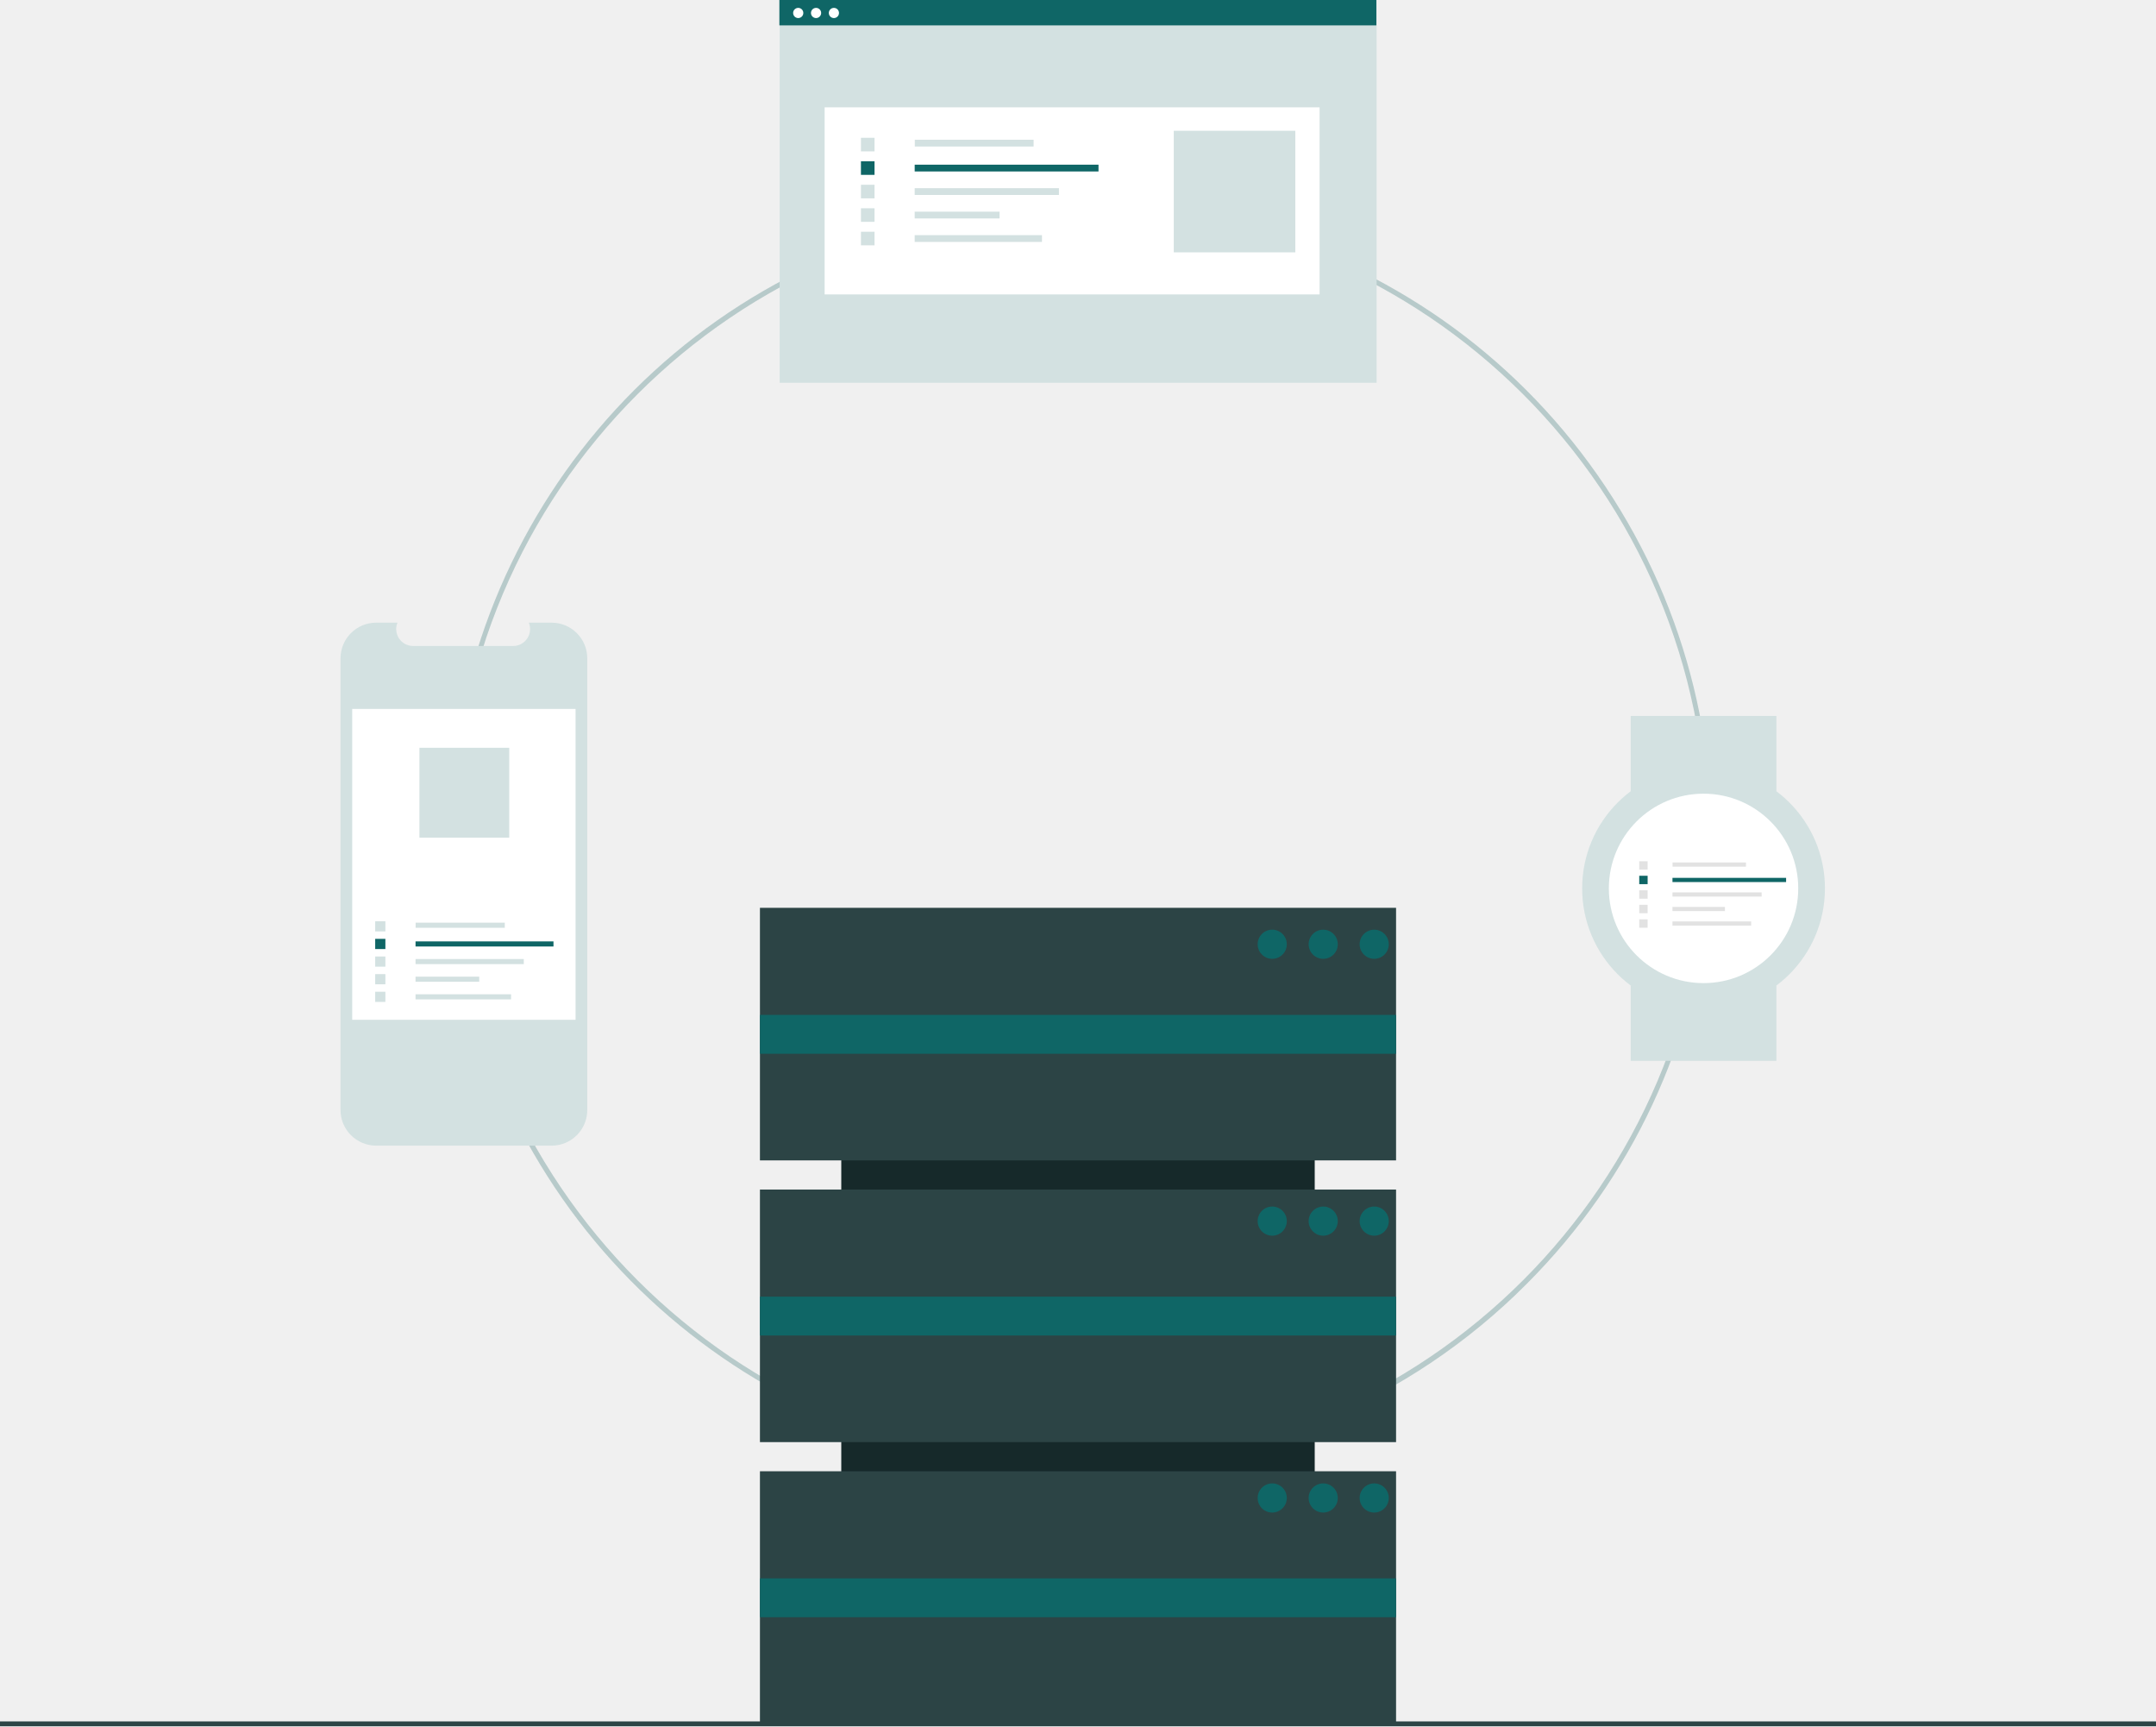
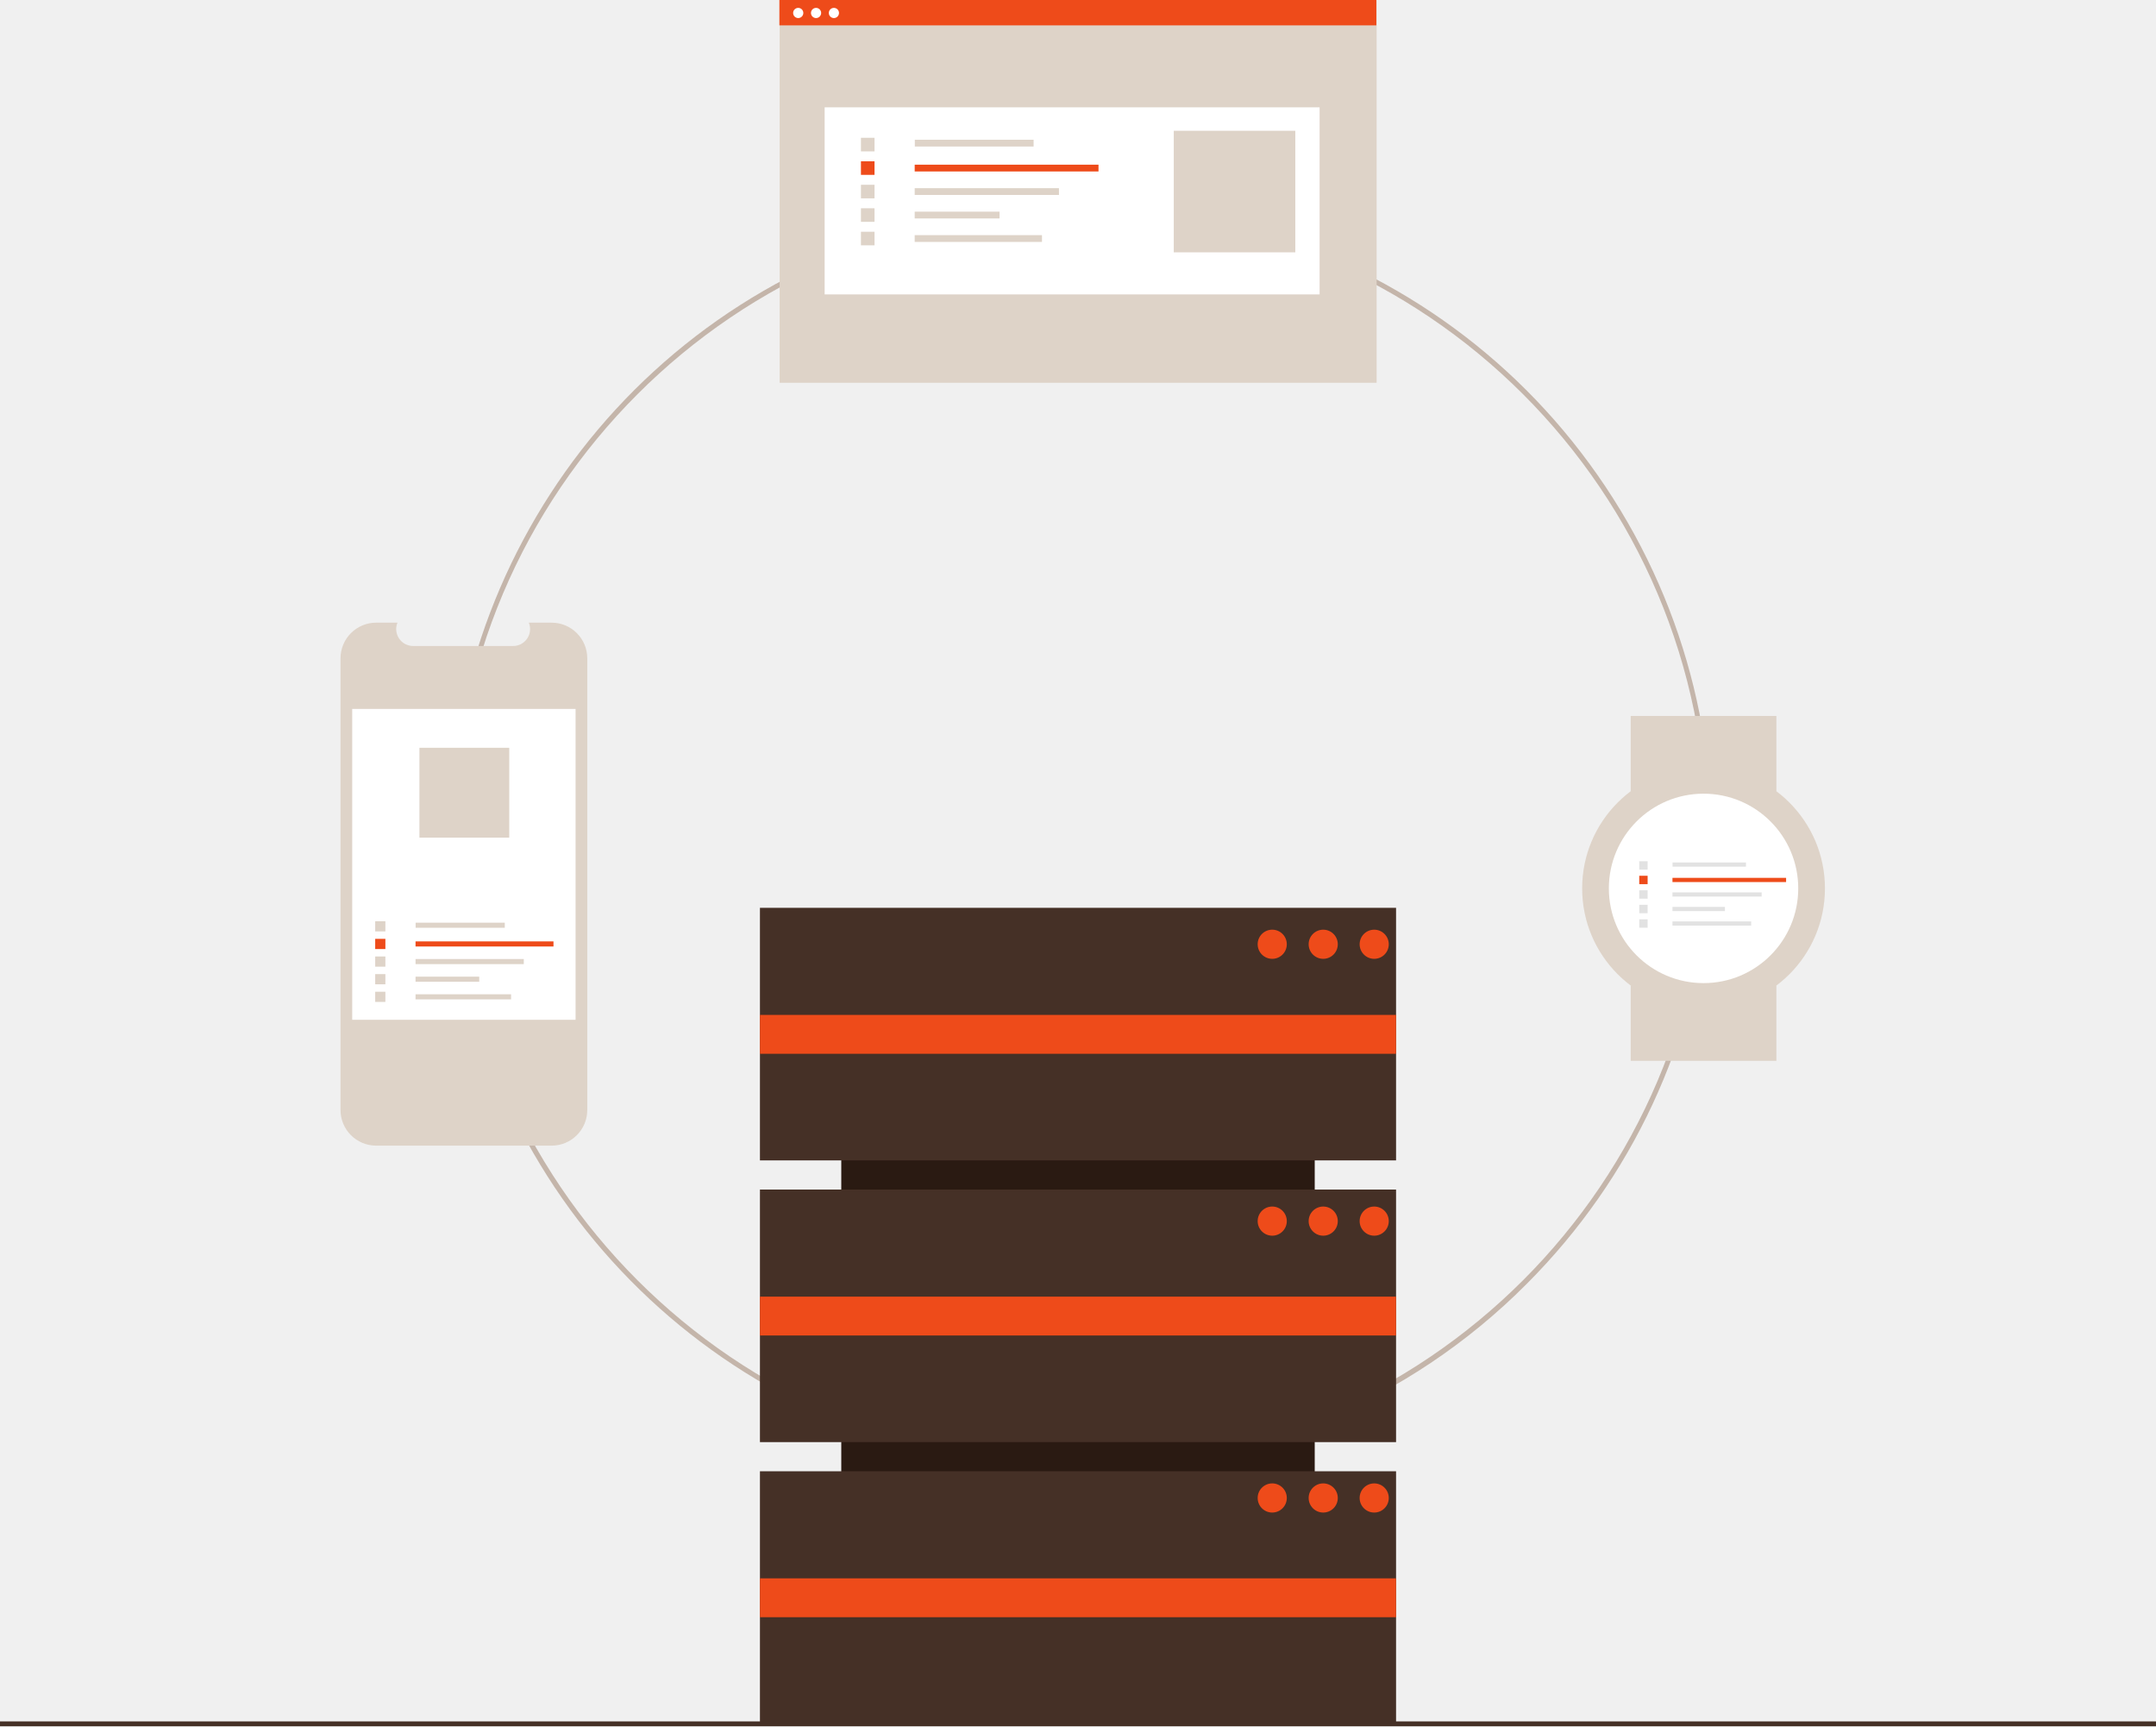
<svg xmlns="http://www.w3.org/2000/svg" id="b5d1da7b-a9c6-4711-8d73-fa7937ec989e" data-name="Layer 1" width="888" height="710.807" viewBox="0 0 888 710.807">
-   <path d="M600.936,699.404a260.064,260.064,0,1,1,183.894-76.171A258.365,258.365,0,0,1,600.936,699.404Zm0-518.129c-142.297,0-258.064,115.768-258.064,258.065s115.768,258.064,258.064,258.064S859,581.637,859,439.34,743.232,181.275,600.936,181.275Z" transform="translate(-156 -94.59648)" fill="#B7CACA" />
-   <rect x="469" y="509.904" width="262" height="195" transform="translate(1051.404 -87.19257) rotate(90)" fill="#16292A" />
-   <rect x="313" y="373.807" width="262" height="104" fill="#2C4445" />
-   <rect x="313" y="489.807" width="262" height="104" fill="#2C4445" />
-   <rect x="313" y="605.807" width="262" height="104" fill="#2C4445" />
-   <rect x="313" y="417.904" width="262" height="16" fill="#0F6666" />
-   <rect x="313" y="533.904" width="262" height="16" fill="#0F6666" />
-   <rect x="313" y="649.904" width="262" height="16" fill="#0F6666" />
-   <circle cx="524" cy="388.807" r="6" fill="#0F6666" />
-   <circle cx="545" cy="388.807" r="6" fill="#0F6666" />
-   <circle cx="566" cy="388.807" r="6" fill="#0F6666" />
-   <circle cx="524" cy="502.807" r="6" fill="#0F6666" />
-   <circle cx="545" cy="502.807" r="6" fill="#0F6666" />
-   <circle cx="566" cy="502.807" r="6" fill="#0F6666" />
-   <circle cx="524" cy="616.807" r="6" fill="#0F6666" />
-   <circle cx="545" cy="616.807" r="6" fill="#0F6666" />
-   <circle cx="566" cy="616.807" r="6" fill="#0F6666" />
-   <rect y="708.807" width="888" height="2" fill="#2C4445" />
-   <path d="M397.879,365.661v185.992a14.675,14.675,0,0,1-14.672,14.672H310.928a14.677,14.677,0,0,1-14.678-14.672V365.661a14.677,14.677,0,0,1,14.678-14.672h8.768a6.978,6.978,0,0,0,6.455,9.606h41.208a6.978,6.978,0,0,0,6.455-9.606h9.392A14.675,14.675,0,0,1,397.879,365.661Z" transform="translate(-156 -94.59648)" fill="#D3E1E1" />
+   <path d="M600.936,699.404a260.064,260.064,0,1,1,183.894-76.171A258.365,258.365,0,0,1,600.936,699.404Zm0-518.129c-142.297,0-258.064,115.768-258.064,258.065s115.768,258.064,258.064,258.064S859,581.637,859,439.34,743.232,181.275,600.936,181.275Z" transform="translate(-156 -94.59648)" fill="#C4B5AA" />
+   <rect x="469" y="509.904" width="262" height="195" transform="translate(1051.404 -87.19257) rotate(90)" fill="#2A1A12" />
+   <rect x="313" y="373.807" width="262" height="104" fill="#453026" />
+   <rect x="313" y="489.807" width="262" height="104" fill="#453026" />
+   <rect x="313" y="605.807" width="262" height="104" fill="#453026" />
+   <rect x="313" y="417.904" width="262" height="16" fill="#EE4B1A" />
+   <rect x="313" y="533.904" width="262" height="16" fill="#EE4B1A" />
+   <rect x="313" y="649.904" width="262" height="16" fill="#EE4B1A" />
+   <circle cx="524" cy="388.807" r="6" fill="#EE4B1A" />
+   <circle cx="545" cy="388.807" r="6" fill="#EE4B1A" />
+   <circle cx="566" cy="388.807" r="6" fill="#EE4B1A" />
+   <circle cx="524" cy="502.807" r="6" fill="#EE4B1A" />
+   <circle cx="545" cy="502.807" r="6" fill="#EE4B1A" />
+   <circle cx="566" cy="502.807" r="6" fill="#EE4B1A" />
+   <circle cx="524" cy="616.807" r="6" fill="#EE4B1A" />
+   <circle cx="545" cy="616.807" r="6" fill="#EE4B1A" />
+   <circle cx="566" cy="616.807" r="6" fill="#EE4B1A" />
+   <rect y="708.807" width="888" height="2" fill="#453026" />
+   <path d="M397.879,365.661v185.992a14.675,14.675,0,0,1-14.672,14.672H310.928a14.677,14.677,0,0,1-14.678-14.672V365.661a14.677,14.677,0,0,1,14.678-14.672h8.768a6.978,6.978,0,0,0,6.455,9.606h41.208a6.978,6.978,0,0,0,6.455-9.606h9.392A14.675,14.675,0,0,1,397.879,365.661Z" transform="translate(-156 -94.59648)" fill="#DED3C8" />
  <rect x="145.064" y="291.91" width="92" height="128" fill="#FFFFFF" />
-   <rect x="171.186" y="379.927" width="36.72" height="2.098" fill="#D3E1E1" />
-   <rect x="171.149" y="387.632" width="56.817" height="2.098" fill="#0F6666" />
-   <rect x="171.149" y="394.89" width="44.588" height="2.098" fill="#D3E1E1" />
-   <rect x="171.149" y="402.149" width="26.228" height="2.098" fill="#D3E1E1" />
-   <rect x="171.149" y="409.407" width="39.343" height="2.098" fill="#D3E1E1" />
-   <rect x="154.533" y="379.324" width="4.197" height="4.197" fill="#D3E1E1" />
-   <rect x="154.533" y="386.582" width="4.197" height="4.197" fill="#0F6666" />
-   <rect x="154.533" y="393.841" width="4.197" height="4.197" fill="#D3E1E1" />
-   <rect x="154.533" y="401.1" width="4.197" height="4.197" fill="#D3E1E1" />
-   <rect x="154.533" y="408.358" width="4.197" height="4.197" fill="#D3E1E1" />
-   <rect x="172.751" y="307.91" width="36.998" height="36.998" fill="#D3E1E1" />
-   <rect x="321.111" y="0.139" width="245.884" height="157.475" fill="#D3E1E1" />
+   <rect x="171.186" y="379.927" width="36.72" height="2.098" fill="#DED3C8" />
+   <rect x="171.149" y="387.632" width="56.817" height="2.098" fill="#EE4B1A" />
+   <rect x="171.149" y="394.89" width="44.588" height="2.098" fill="#DED3C8" />
+   <rect x="171.149" y="402.149" width="26.228" height="2.098" fill="#DED3C8" />
+   <rect x="171.149" y="409.407" width="39.343" height="2.098" fill="#DED3C8" />
+   <rect x="154.533" y="379.324" width="4.197" height="4.197" fill="#DED3C8" />
+   <rect x="154.533" y="386.582" width="4.197" height="4.197" fill="#EE4B1A" />
+   <rect x="154.533" y="393.841" width="4.197" height="4.197" fill="#DED3C8" />
+   <rect x="154.533" y="401.1" width="4.197" height="4.197" fill="#DED3C8" />
+   <rect x="154.533" y="408.358" width="4.197" height="4.197" fill="#DED3C8" />
+   <rect x="172.751" y="307.91" width="36.998" height="36.998" fill="#DED3C8" />
+   <rect x="321.111" y="0.139" width="245.884" height="157.475" fill="#DED3C8" />
  <rect x="339.647" y="44.195" width="203.861" height="77.035" fill="#FFFFFF" />
-   <rect x="376.789" y="57.542" width="48.927" height="2.796" fill="#D3E1E1" />
-   <rect x="376.74" y="67.807" width="75.705" height="2.796" fill="#0F6666" />
-   <rect x="376.74" y="77.479" width="59.411" height="2.796" fill="#D3E1E1" />
-   <rect x="376.74" y="87.151" width="34.948" height="2.796" fill="#D3E1E1" />
-   <rect x="376.74" y="96.822" width="52.422" height="2.796" fill="#D3E1E1" />
-   <rect x="354.601" y="56.738" width="5.592" height="5.592" fill="#D3E1E1" />
-   <rect x="354.601" y="66.409" width="5.592" height="5.592" fill="#0F6666" />
-   <rect x="354.601" y="76.081" width="5.592" height="5.592" fill="#D3E1E1" />
-   <rect x="354.601" y="85.753" width="5.592" height="5.592" fill="#D3E1E1" />
-   <rect x="354.601" y="95.424" width="5.592" height="5.592" fill="#D3E1E1" />
-   <rect x="483.445" y="53.847" width="50.059" height="50.059" fill="#D3E1E1" />
-   <rect x="321.006" width="245.884" height="10.446" fill="#0F6666" />
+   <rect x="376.789" y="57.542" width="48.927" height="2.796" fill="#DED3C8" />
+   <rect x="376.74" y="67.807" width="75.705" height="2.796" fill="#EE4B1A" />
+   <rect x="376.74" y="77.479" width="59.411" height="2.796" fill="#DED3C8" />
+   <rect x="376.74" y="87.151" width="34.948" height="2.796" fill="#DED3C8" />
+   <rect x="376.74" y="96.822" width="52.422" height="2.796" fill="#DED3C8" />
+   <rect x="354.601" y="56.738" width="5.592" height="5.592" fill="#DED3C8" />
+   <rect x="354.601" y="66.409" width="5.592" height="5.592" fill="#EE4B1A" />
+   <rect x="354.601" y="76.081" width="5.592" height="5.592" fill="#DED3C8" />
+   <rect x="354.601" y="85.753" width="5.592" height="5.592" fill="#DED3C8" />
+   <rect x="354.601" y="95.424" width="5.592" height="5.592" fill="#DED3C8" />
+   <rect x="483.445" y="53.847" width="50.059" height="50.059" fill="#DED3C8" />
+   <rect x="321.006" width="245.884" height="10.446" fill="#EE4B1A" />
  <circle cx="328.768" cy="5.341" r="2.097" fill="#FFFFFF" />
  <circle cx="336.117" cy="5.341" r="2.097" fill="#FFFFFF" />
  <circle cx="343.466" cy="5.341" r="2.097" fill="#FFFFFF" />
-   <rect x="671.648" y="294.807" width="60" height="31" fill="#D3E1E1" />
-   <rect x="671.648" y="405.807" width="60" height="31" fill="#D3E1E1" />
-   <circle cx="701.648" cy="365.807" r="50" fill="#D3E1E1" />
+   <rect x="671.648" y="294.807" width="60" height="31" fill="#DED3C8" />
+   <rect x="671.648" y="405.807" width="60" height="31" fill="#DED3C8" />
+   <circle cx="701.648" cy="365.807" r="50" fill="#DED3C8" />
  <circle cx="701.648" cy="365.807" r="39" fill="#FFFFFF" />
  <rect x="688.877" y="355.122" width="30.247" height="1.728" fill="#e2e2e2" />
-   <rect x="688.846" y="361.468" width="46.802" height="1.728" fill="#0F6666" />
+   <rect x="688.846" y="361.468" width="46.802" height="1.728" fill="#EE4B1A" />
  <rect x="688.846" y="367.447" width="36.728" height="1.728" fill="#e2e2e2" />
  <rect x="688.846" y="373.426" width="21.605" height="1.728" fill="#e2e2e2" />
  <rect x="688.846" y="379.405" width="32.407" height="1.728" fill="#e2e2e2" />
  <rect x="675.16" y="354.625" width="3.457" height="3.457" fill="#e2e2e2" />
-   <rect x="675.16" y="360.604" width="3.457" height="3.457" fill="#0F6666" />
+   <rect x="675.16" y="360.604" width="3.457" height="3.457" fill="#EE4B1A" />
  <rect x="675.16" y="366.583" width="3.457" height="3.457" fill="#e2e2e2" />
  <rect x="675.16" y="372.562" width="3.457" height="3.457" fill="#e2e2e2" />
  <rect x="675.16" y="378.541" width="3.457" height="3.457" fill="#e2e2e2" />
</svg>
